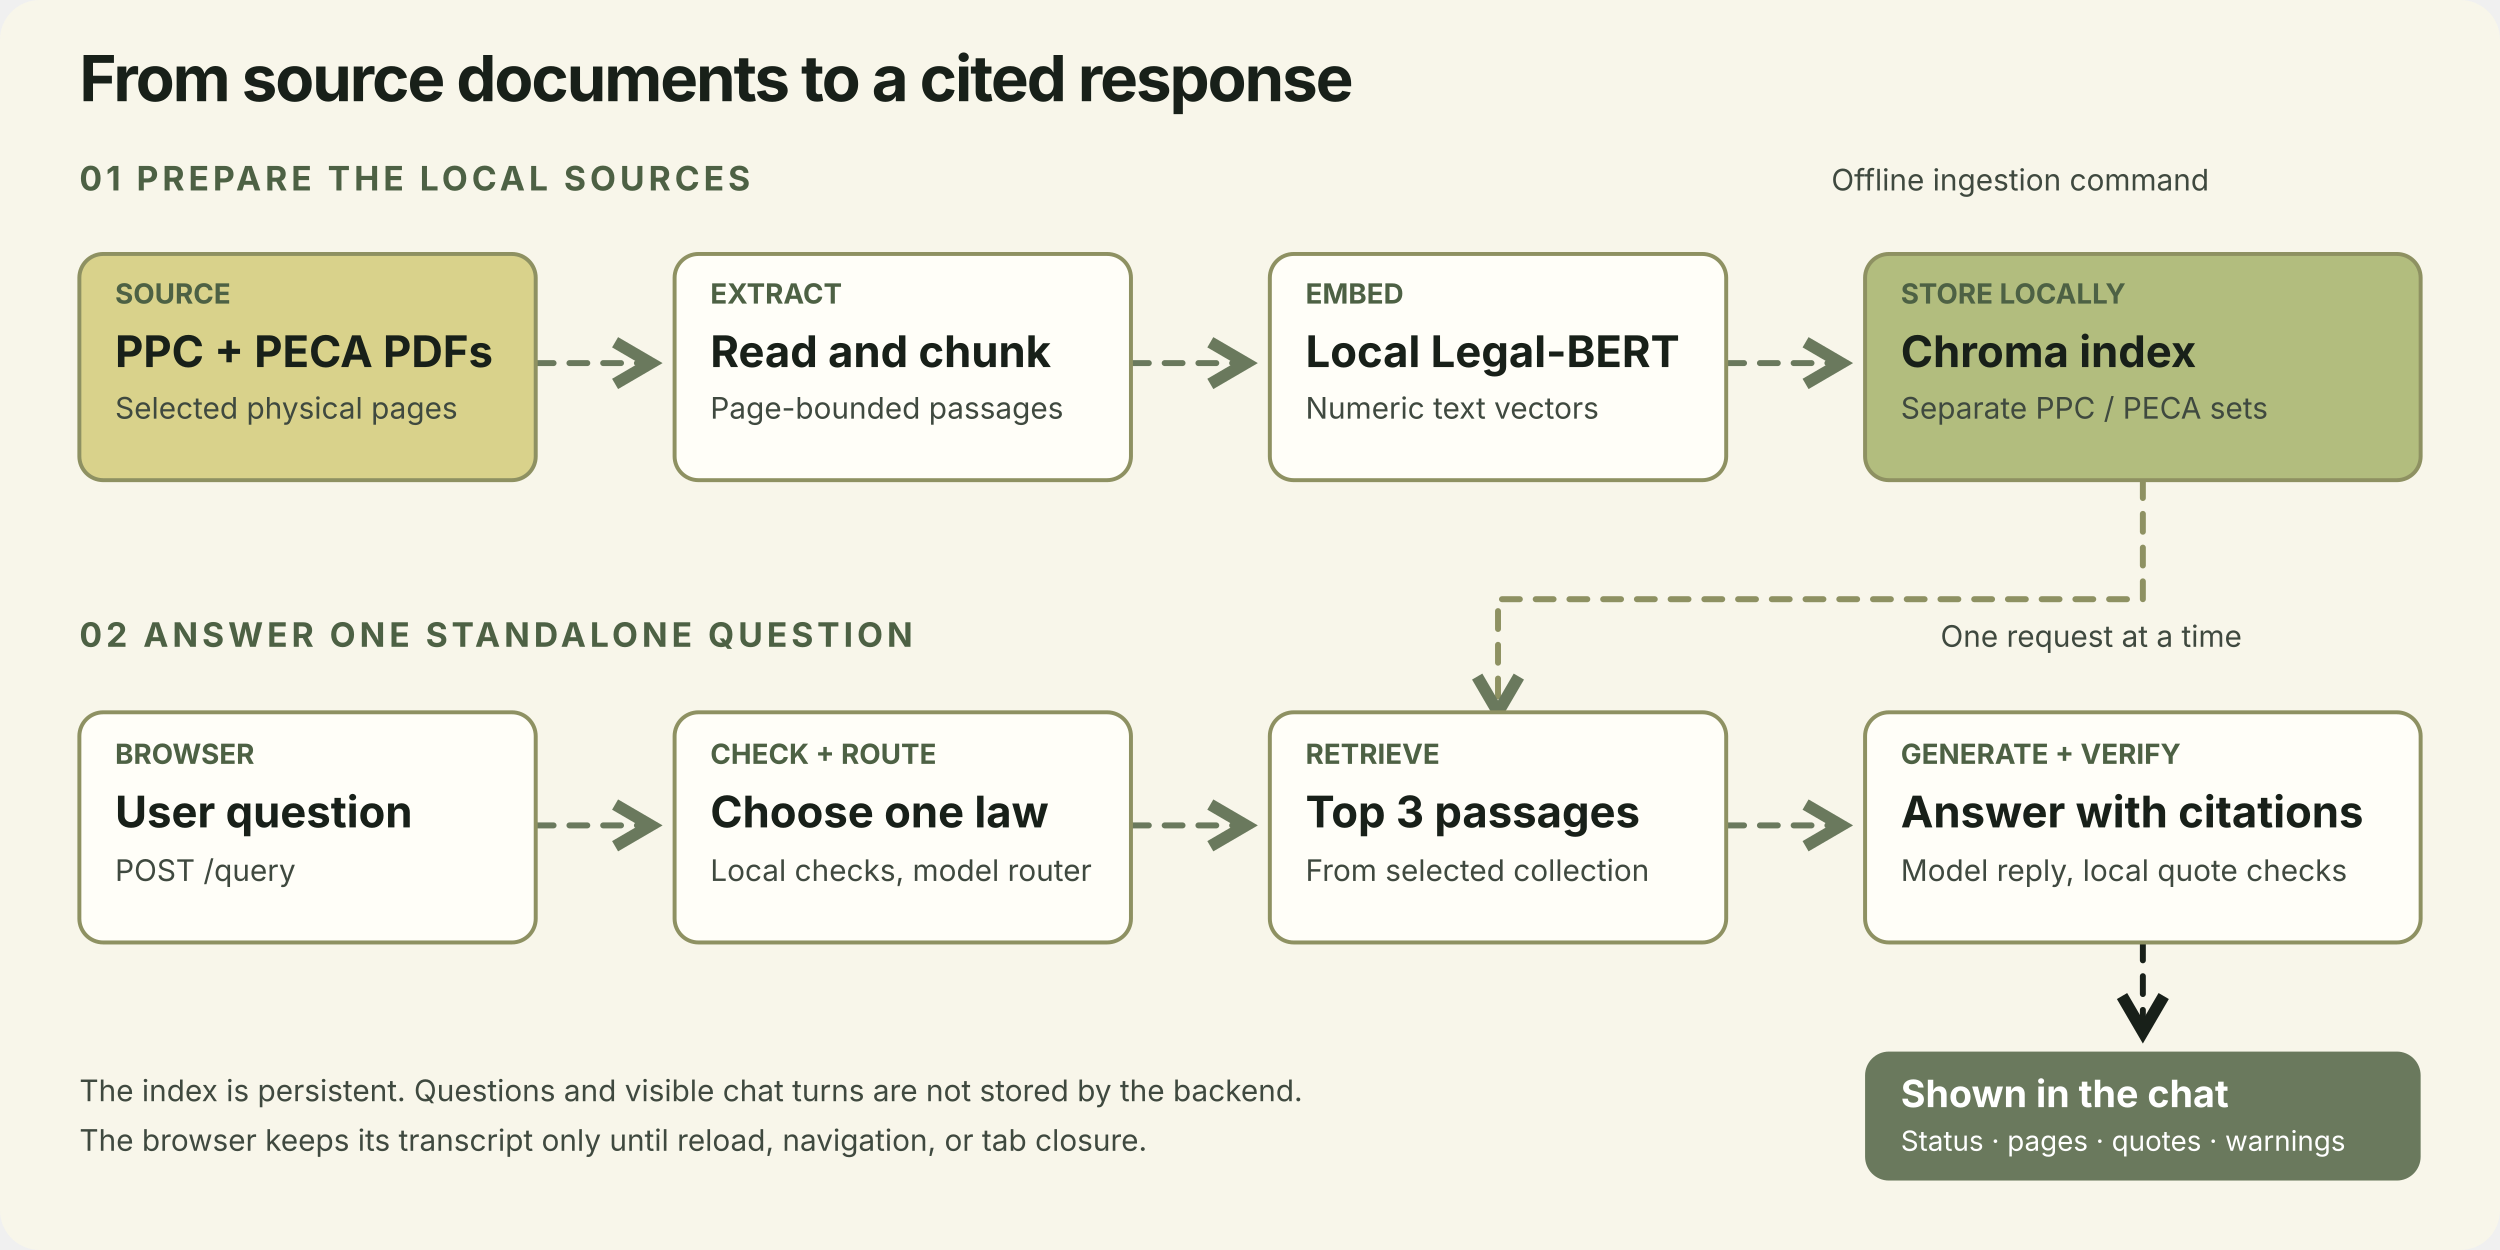
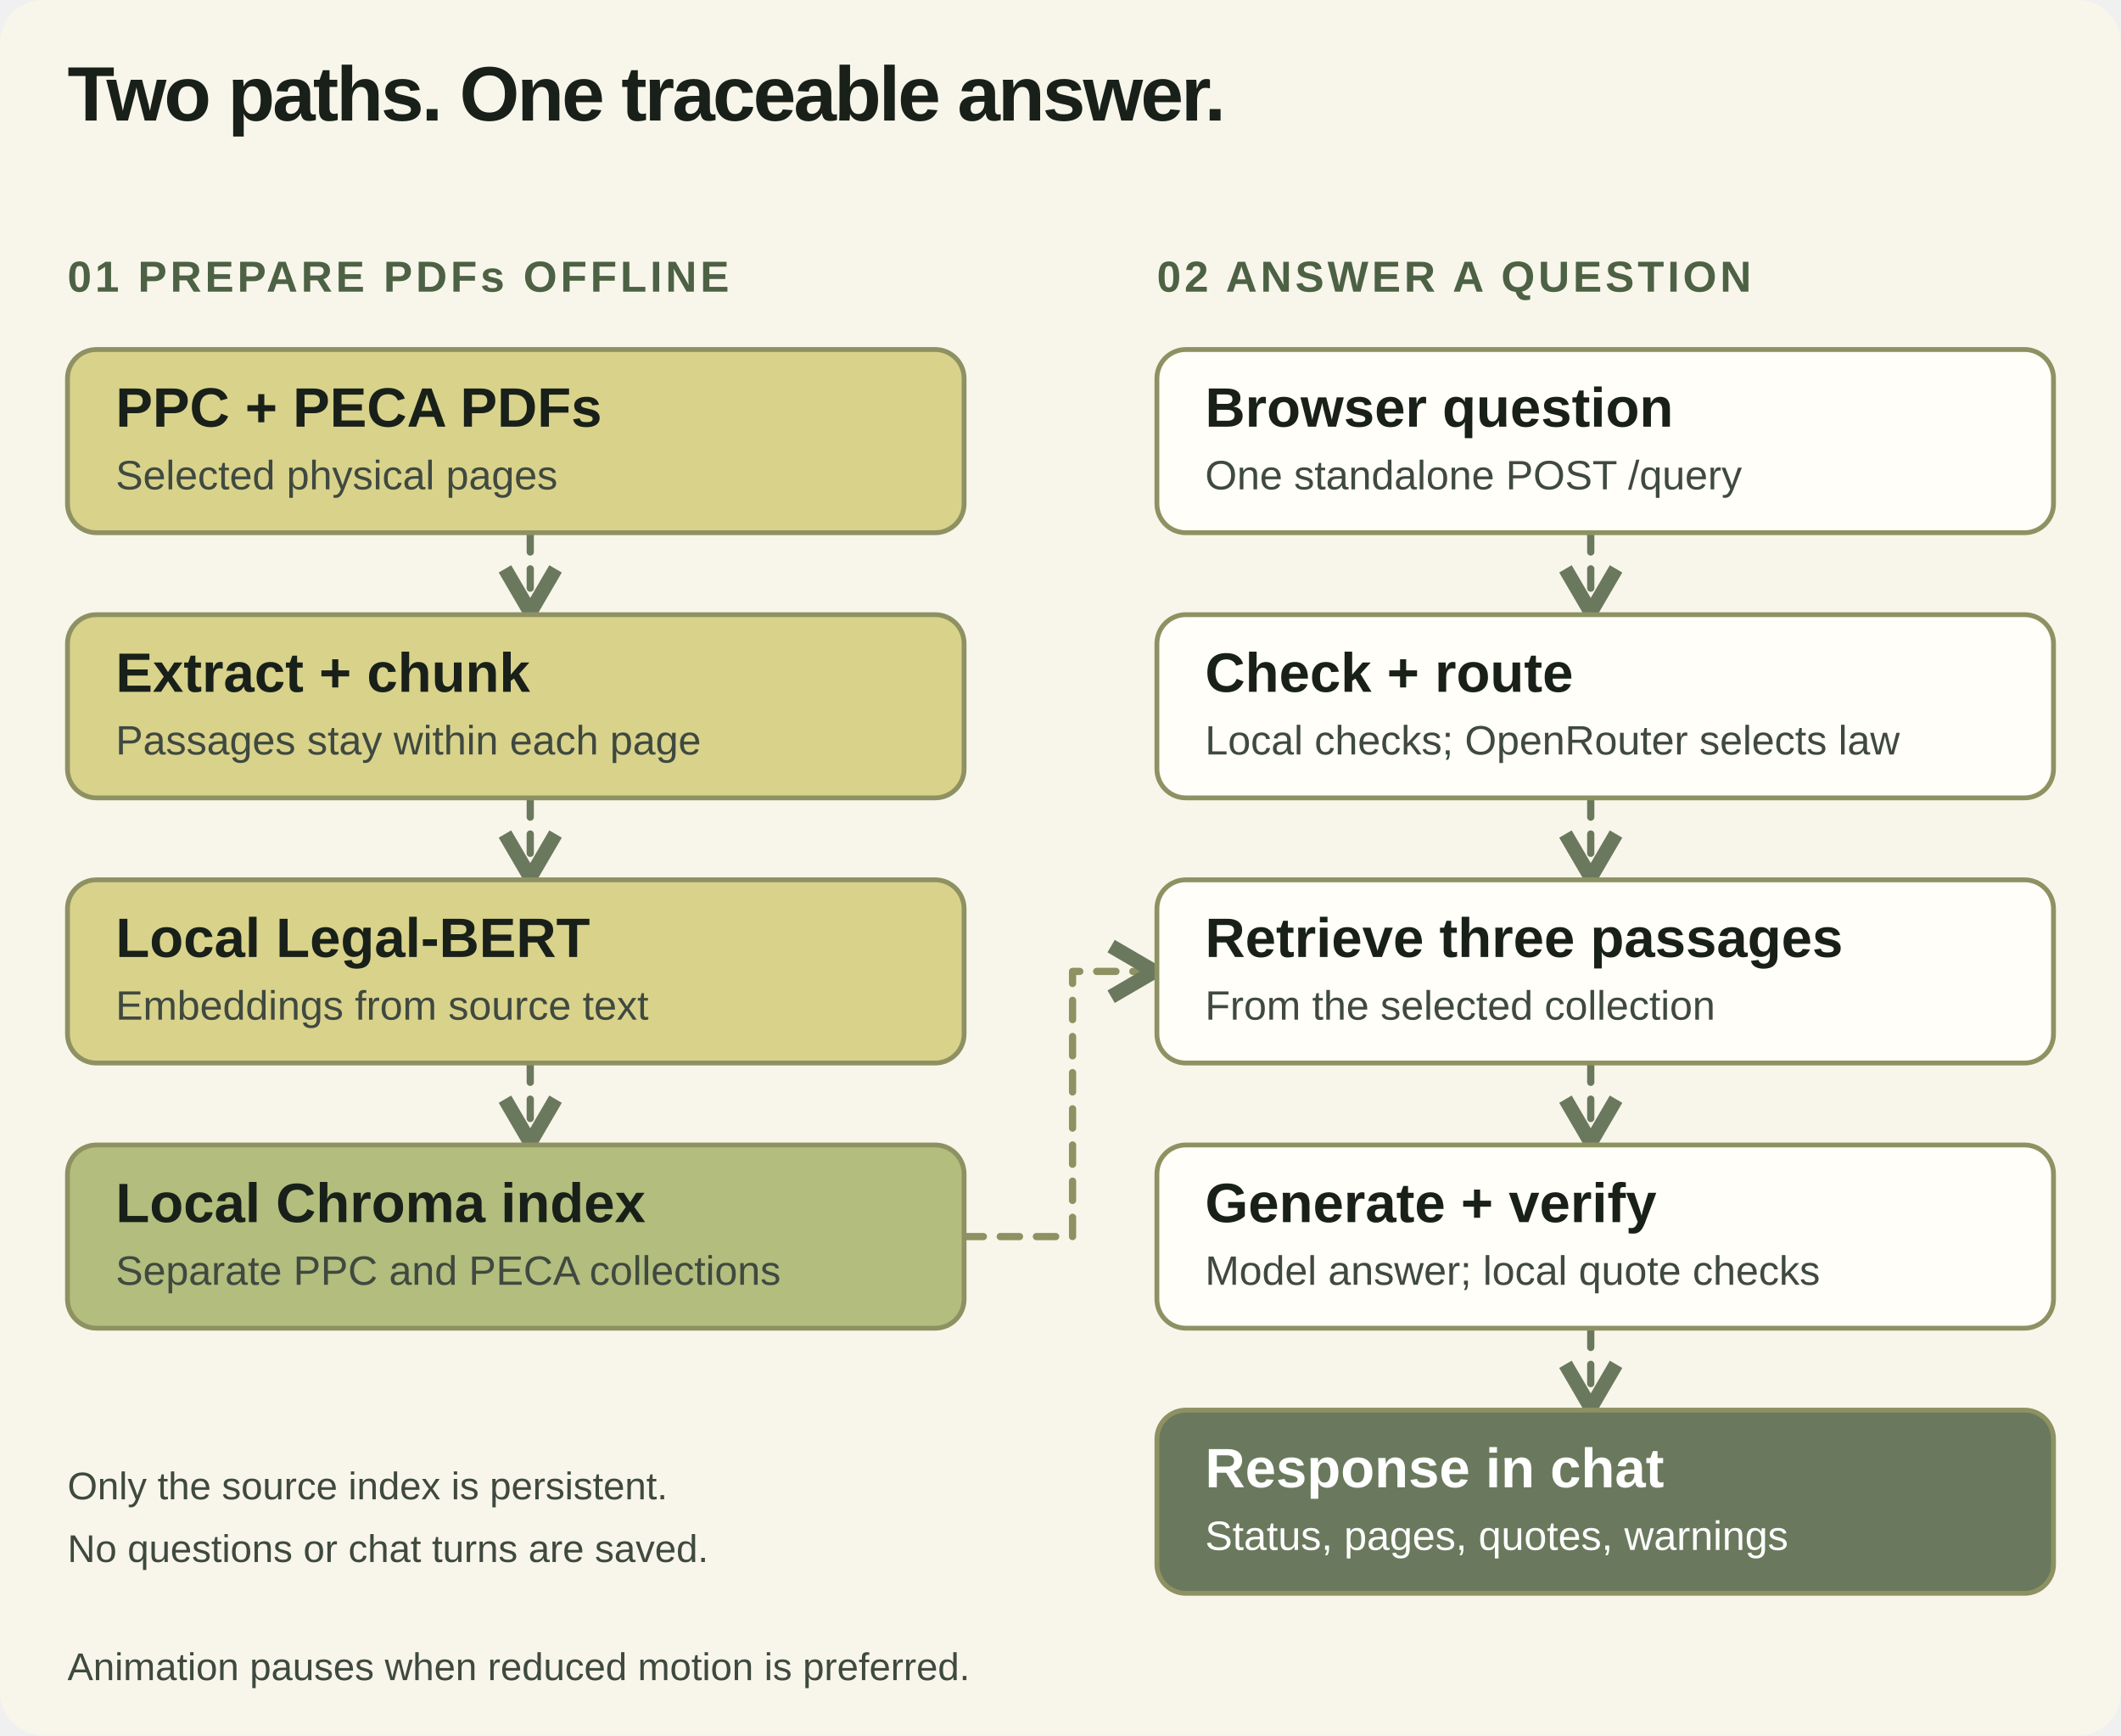
- <svg xmlns="http://www.w3.org/2000/svg" viewBox="0 0 1260 630" role="img" aria-labelledby="title description">
+ <svg xmlns="http://www.w3.org/2000/svg" viewBox="0 0 880 720" role="img" aria-labelledby="title description">
  <style>
-     text { font-family: system-ui, -apple-system, "Segoe UI", sans-serif; fill: #182019; }
+     text { font-family: system-ui, -apple-system, "Segoe UI", Arial, sans-serif; fill: #182019; }
    .canvas { fill: #f8f6ea; }
-     .panel { fill: #fffef8; stroke: #8e9162; stroke-width: 2; }
-     .source-panel { fill: #d9d28b; }
-     .index-panel { fill: #b2bd7e; }
-     .query-panel { fill: #fffef8; }
-     .result-panel { fill: #6a795d; }
-     .result-panel + text, .result-text { fill: #fff; }
-     .heading { font-size: 32px; font-weight: 750; letter-spacing: -1px; }
-     .lane { font-size: 17px; font-weight: 750; letter-spacing: 2px; fill: #4d6144; }
-     .step { font-size: 22px; font-weight: 730; }
-     .detail { font-size: 15px; fill: #3f493f; }
-     .step-number { font-size: 14px; font-weight: 750; fill: #4d6144; }
-     .connector { fill: none; stroke: #6a795d; stroke-width: 3; stroke-linecap: round; stroke-linejoin: round; stroke-dasharray: 9 8; animation: travel 1.25s linear infinite; }
-     .index-connector { stroke: #8e9162; animation-duration: 1.7s; }
-     .return-connector { stroke: #182019; }
-     .note { font-size: 15px; fill: #3f493f; }
-     @keyframes travel { to { stroke-dashoffset: -34; } }
+     .source { fill: #d9d28b; }
+     .index { fill: #b2bd7e; }
+     .query { fill: #fffef8; }
+     .answer { fill: #6a795d; }
+     .card { stroke: #8e9162; stroke-width: 2; }
+     .title { font-size: 32px; font-weight: 750; letter-spacing: -1px; }
+     .lane { font-size: 18px; font-weight: 800; letter-spacing: 1.4px; fill: #4d6144; }
+     .name { font-size: 23px; font-weight: 750; }
+     .detail { font-size: 17px; fill: #3f493f; }
+     .answer-text { fill: #fff; }
+     .foot { font-size: 16px; fill: #3f493f; }
+     .connector { fill: none; stroke: #6a795d; stroke-width: 3; stroke-linecap: round; stroke-linejoin: round; stroke-dasharray: 8 7; animation: travel 1s linear infinite; }
+     .index-connector { stroke: #8e9162; animation-duration: 1.6s; }
+     @keyframes travel { to { stroke-dashoffset: -30; } }
    @media (prefers-reduced-motion: reduce) { .connector { animation: none; stroke-dasharray: none; } }
  </style>
  <defs>
    <marker id="arrow" markerWidth="9" markerHeight="9" refX="7" refY="4.5" orient="auto">
      <path d="M1 1 L7 4.5 L1 8" fill="none" stroke="#6a795d" stroke-width="2" />
    </marker>
-     <marker id="return-arrow" markerWidth="9" markerHeight="9" refX="7" refY="4.5" orient="auto">
-       <path d="M1 1 L7 4.5 L1 8" fill="none" stroke="#182019" stroke-width="2" />
-     </marker>
  </defs>
-   <rect class="canvas" width="1260" height="630" rx="20" />
-   <text class="heading" x="40" y="51">From source documents to a cited response</text>
-   <text class="lane" x="40" y="96">01  PREPARE THE LOCAL SOURCES</text>
-   <text class="note" x="923" y="96">Offline ingestion command</text>
-   <path class="connector" d="M270 183 H328" marker-end="url(#arrow)" />
-   <path class="connector" d="M570 183 H628" marker-end="url(#arrow)" />
-   <path class="connector" d="M870 183 H928" marker-end="url(#arrow)" />
-   <path class="connector index-connector" d="M1080 242 V302 H755 V359" marker-end="url(#arrow)" />
-   <rect class="panel source-panel" x="40" y="128" width="230" height="114" rx="12" />
-   <text class="step-number" x="58" y="153">SOURCE</text>
-   <text class="step" x="58" y="185">PPC + PECA PDFs</text>
-   <text class="detail" x="58" y="211">Selected physical pages</text>
-   <rect class="panel" x="340" y="128" width="230" height="114" rx="12" />
-   <text class="step-number" x="358" y="153">EXTRACT</text>
-   <text class="step" x="358" y="185">Read and chunk</text>
-   <text class="detail" x="358" y="211">Page-bounded passages</text>
-   <rect class="panel" x="640" y="128" width="230" height="114" rx="12" />
-   <text class="step-number" x="658" y="153">EMBED</text>
-   <text class="step" x="658" y="185">Local Legal-BERT</text>
-   <text class="detail" x="658" y="211">Numeric text vectors</text>
-   <rect class="panel index-panel" x="940" y="128" width="280" height="114" rx="12" />
-   <text class="step-number" x="958" y="153">STORE LOCALLY</text>
-   <text class="step" x="958" y="185">Chroma index</text>
-   <text class="detail" x="958" y="211">Separate PPC / PECA sets</text>
-   <text class="lane" x="40" y="326">02  ANSWER ONE STANDALONE QUESTION</text>
-   <text class="note" x="978" y="326">One request at a time</text>
-   <path class="connector" d="M270 416 H328" marker-end="url(#arrow)" />
-   <path class="connector" d="M570 416 H628" marker-end="url(#arrow)" />
-   <path class="connector" d="M870 416 H928" marker-end="url(#arrow)" />
-   <path class="connector return-connector" d="M1080 475 V520" marker-end="url(#return-arrow)" />
-   <rect class="panel query-panel" x="40" y="359" width="230" height="116" rx="12" />
-   <text class="step-number" x="58" y="385">BROWSER</text>
-   <text class="step" x="58" y="417">User question</text>
-   <text class="detail" x="58" y="444">POST /query</text>
-   <rect class="panel query-panel" x="340" y="359" width="230" height="116" rx="12" />
-   <text class="step-number" x="358" y="385">CHECK + ROUTE</text>
-   <text class="step" x="358" y="417">Choose one law</text>
-   <text class="detail" x="358" y="444">Local checks, model router</text>
-   <rect class="panel query-panel" x="640" y="359" width="230" height="116" rx="12" />
-   <text class="step-number" x="658" y="385">RETRIEVE</text>
-   <text class="step" x="658" y="417">Top 3 passages</text>
-   <text class="detail" x="658" y="444">From selected collection</text>
-   <rect class="panel query-panel" x="940" y="359" width="280" height="116" rx="12" />
-   <text class="step-number" x="958" y="385">GENERATE + VERIFY</text>
-   <text class="step" x="958" y="417">Answer with citations</text>
-   <text class="detail" x="958" y="444">Model reply, local quote checks</text>
-   <rect class="result-panel" x="940" y="530" width="280" height="65" rx="12" />
-   <text class="result-text" x="958" y="558" font-size="19" font-weight="730">Shown in the chat</text>
-   <text class="result-text" x="958" y="580" font-size="14">Status · pages · quotes · warnings</text>
-   <text class="note" x="40" y="555">The index is persistent. Questions and visible chat turns are not stored by the backend.</text>
-   <text class="note" x="40" y="580">The browser keeps its transcript only until reload, navigation, or tab closure.</text>
+   <rect class="canvas" width="880" height="720" rx="18" />
+   <text class="title" x="28" y="50">Two paths. One traceable answer.</text>
+   <text class="lane" x="28" y="121">01  PREPARE PDFs OFFLINE</text>
+   <text class="lane" x="480" y="121">02  ANSWER A QUESTION</text>
+   <path class="connector" d="M220 221 V254" marker-end="url(#arrow)" />
+   <path class="connector" d="M220 331 V364" marker-end="url(#arrow)" />
+   <path class="connector" d="M220 441 V474" marker-end="url(#arrow)" />
+   <path class="connector" d="M660 221 V254" marker-end="url(#arrow)" />
+   <path class="connector" d="M660 331 V364" marker-end="url(#arrow)" />
+   <path class="connector" d="M660 441 V474" marker-end="url(#arrow)" />
+   <path class="connector" d="M660 551 V584" marker-end="url(#arrow)" />
+   <path class="connector index-connector" d="M400 513 H445 V403 H479" marker-end="url(#arrow)" />
+   <rect class="card source" x="28" y="145" width="372" height="76" rx="12" />
+   <text class="name" x="48" y="177">PPC + PECA PDFs</text>
+   <text class="detail" x="48" y="203">Selected physical pages</text>
+   <rect class="card query" x="480" y="145" width="372" height="76" rx="12" />
+   <text class="name" x="500" y="177">Browser question</text>
+   <text class="detail" x="500" y="203">One standalone POST /query</text>
+   <rect class="card source" x="28" y="255" width="372" height="76" rx="12" />
+   <text class="name" x="48" y="287">Extract + chunk</text>
+   <text class="detail" x="48" y="313">Passages stay within each page</text>
+   <rect class="card query" x="480" y="255" width="372" height="76" rx="12" />
+   <text class="name" x="500" y="287">Check + route</text>
+   <text class="detail" x="500" y="313">Local checks; OpenRouter selects law</text>
+   <rect class="card source" x="28" y="365" width="372" height="76" rx="12" />
+   <text class="name" x="48" y="397">Local Legal-BERT</text>
+   <text class="detail" x="48" y="423">Embeddings from source text</text>
+   <rect class="card query" x="480" y="365" width="372" height="76" rx="12" />
+   <text class="name" x="500" y="397">Retrieve three passages</text>
+   <text class="detail" x="500" y="423">From the selected collection</text>
+   <rect class="card index" x="28" y="475" width="372" height="76" rx="12" />
+   <text class="name" x="48" y="507">Local Chroma index</text>
+   <text class="detail" x="48" y="533">Separate PPC and PECA collections</text>
+   <rect class="card query" x="480" y="475" width="372" height="76" rx="12" />
+   <text class="name" x="500" y="507">Generate + verify</text>
+   <text class="detail" x="500" y="533">Model answer; local quote checks</text>
+   <rect class="card answer" x="480" y="585" width="372" height="76" rx="12" />
+   <text class="name answer-text" x="500" y="617">Response in chat</text>
+   <text class="detail answer-text" x="500" y="643">Status, pages, quotes, warnings</text>
+   <text class="foot" x="28" y="622">Only the source index is persistent.</text>
+   <text class="foot" x="28" y="648">No questions or chat turns are saved.</text>
+   <text class="foot" x="28" y="697">Animation pauses when reduced motion is preferred.</text>
</svg>
